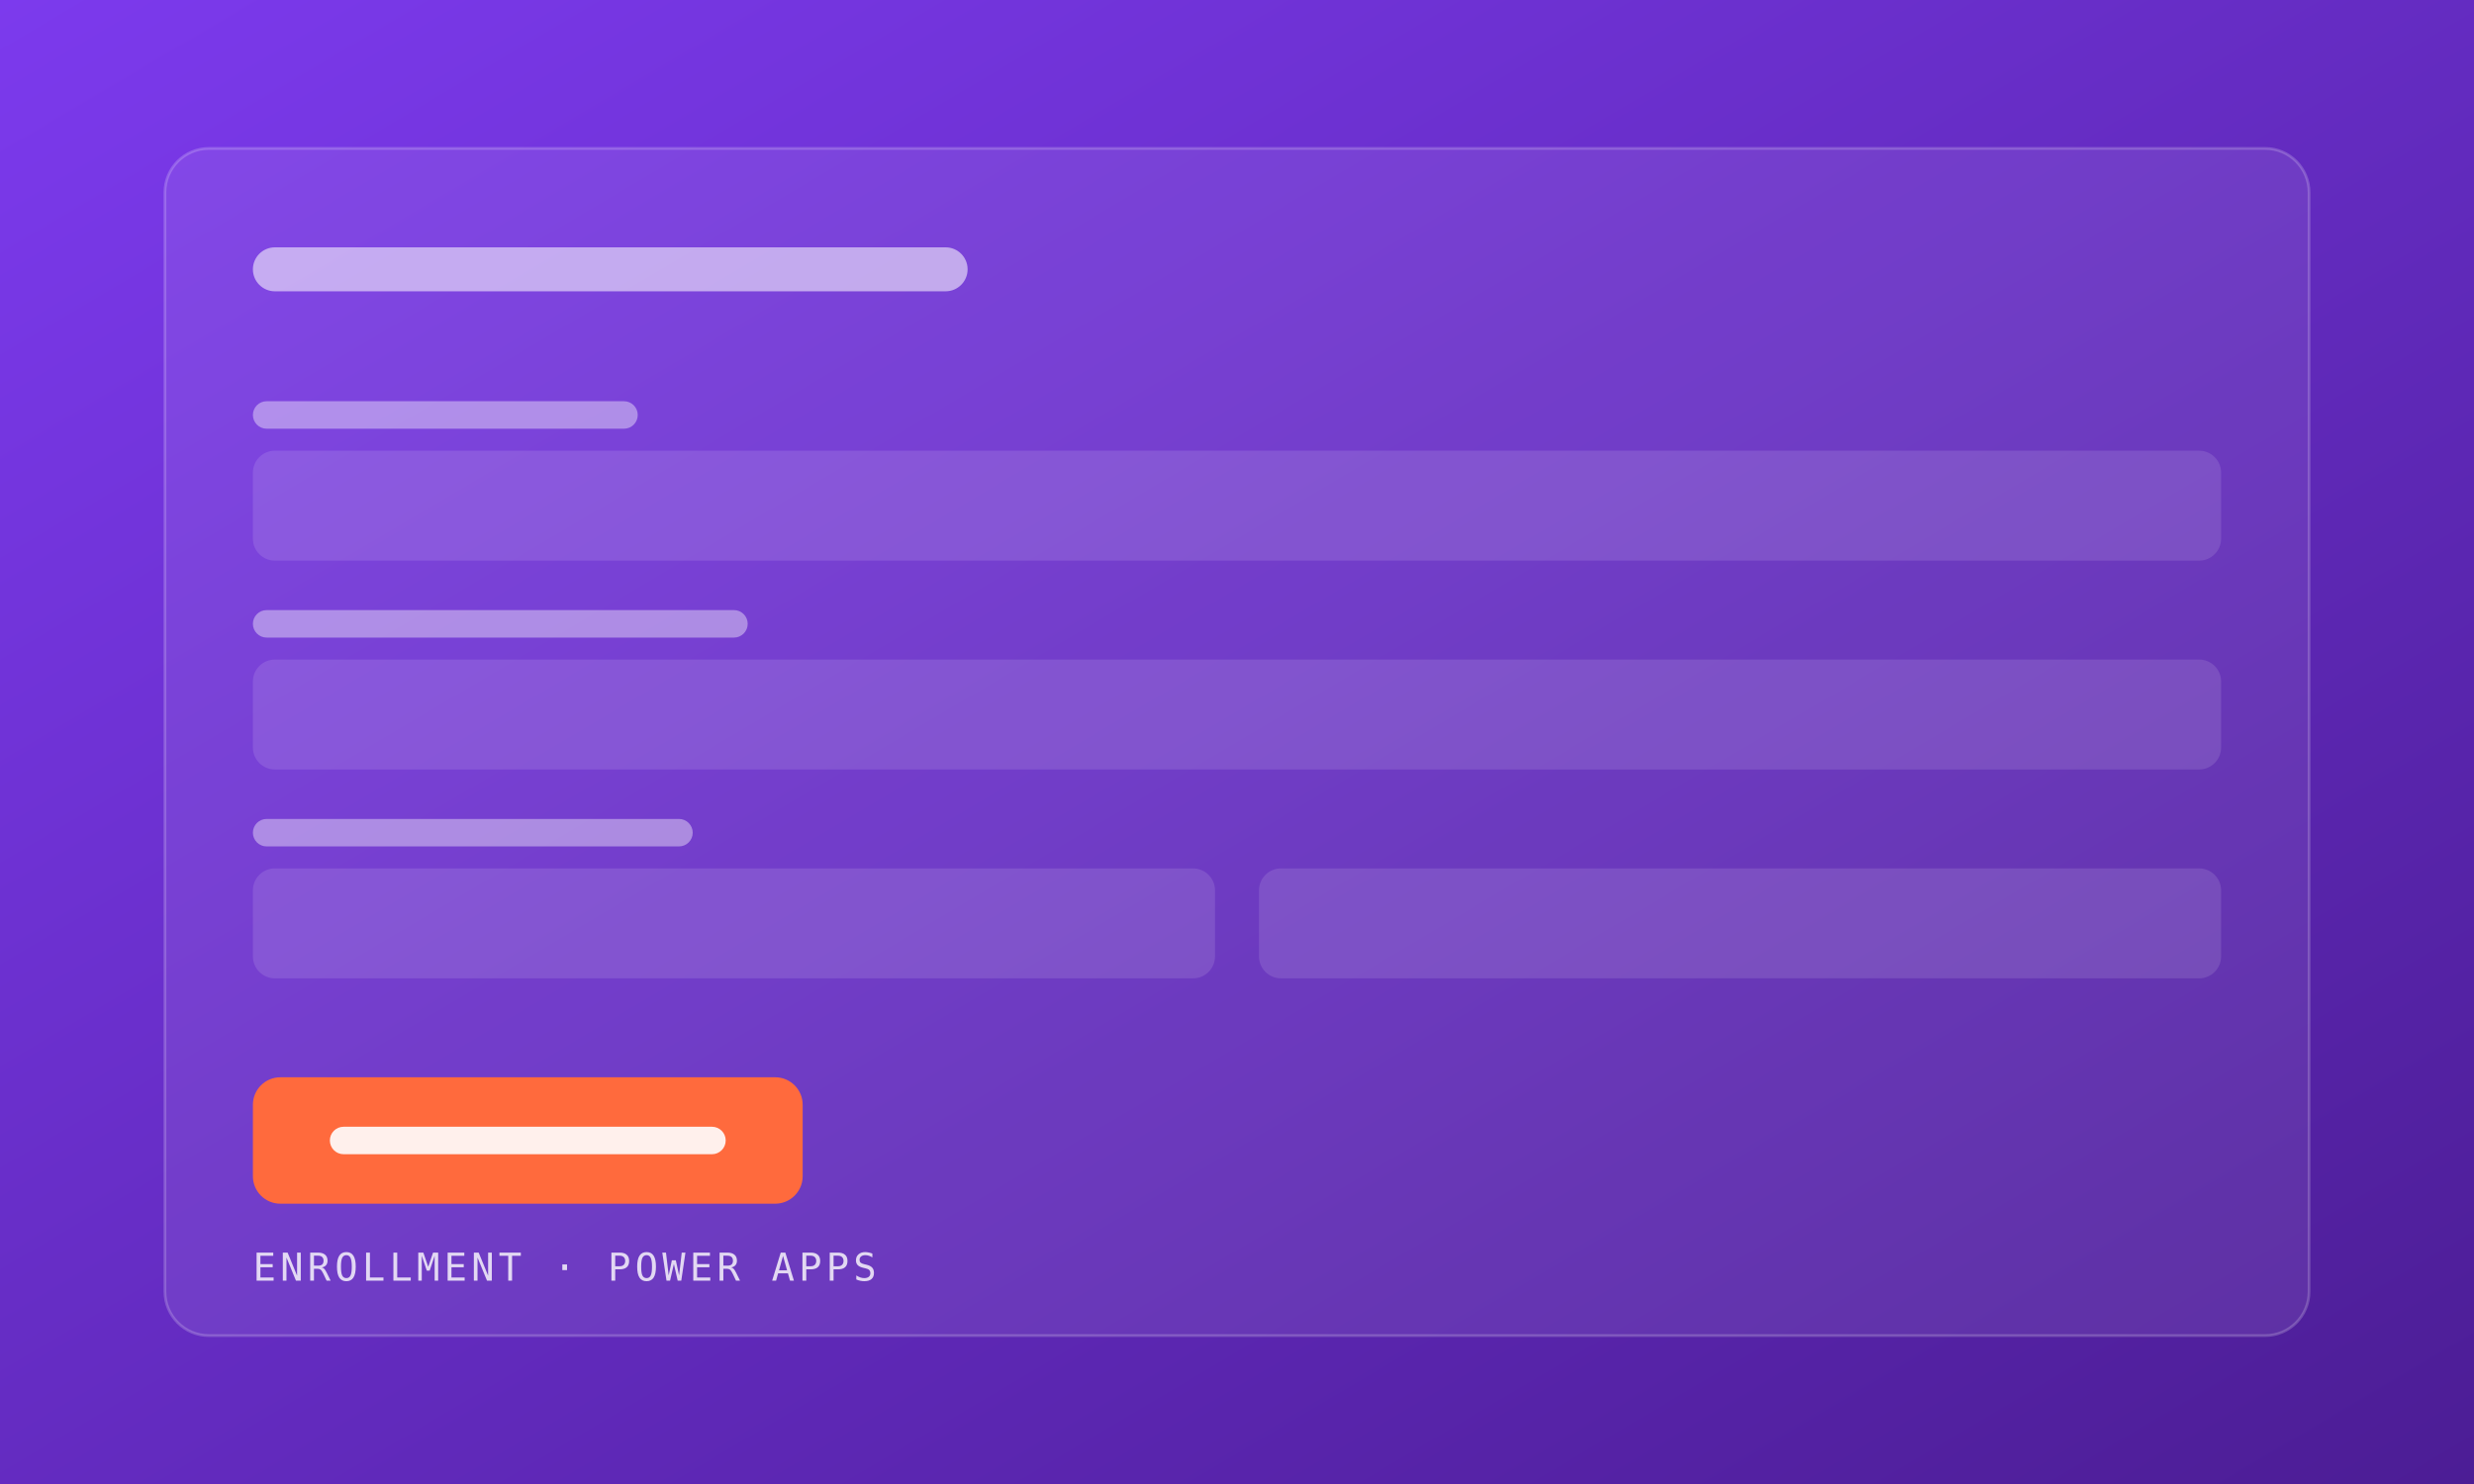
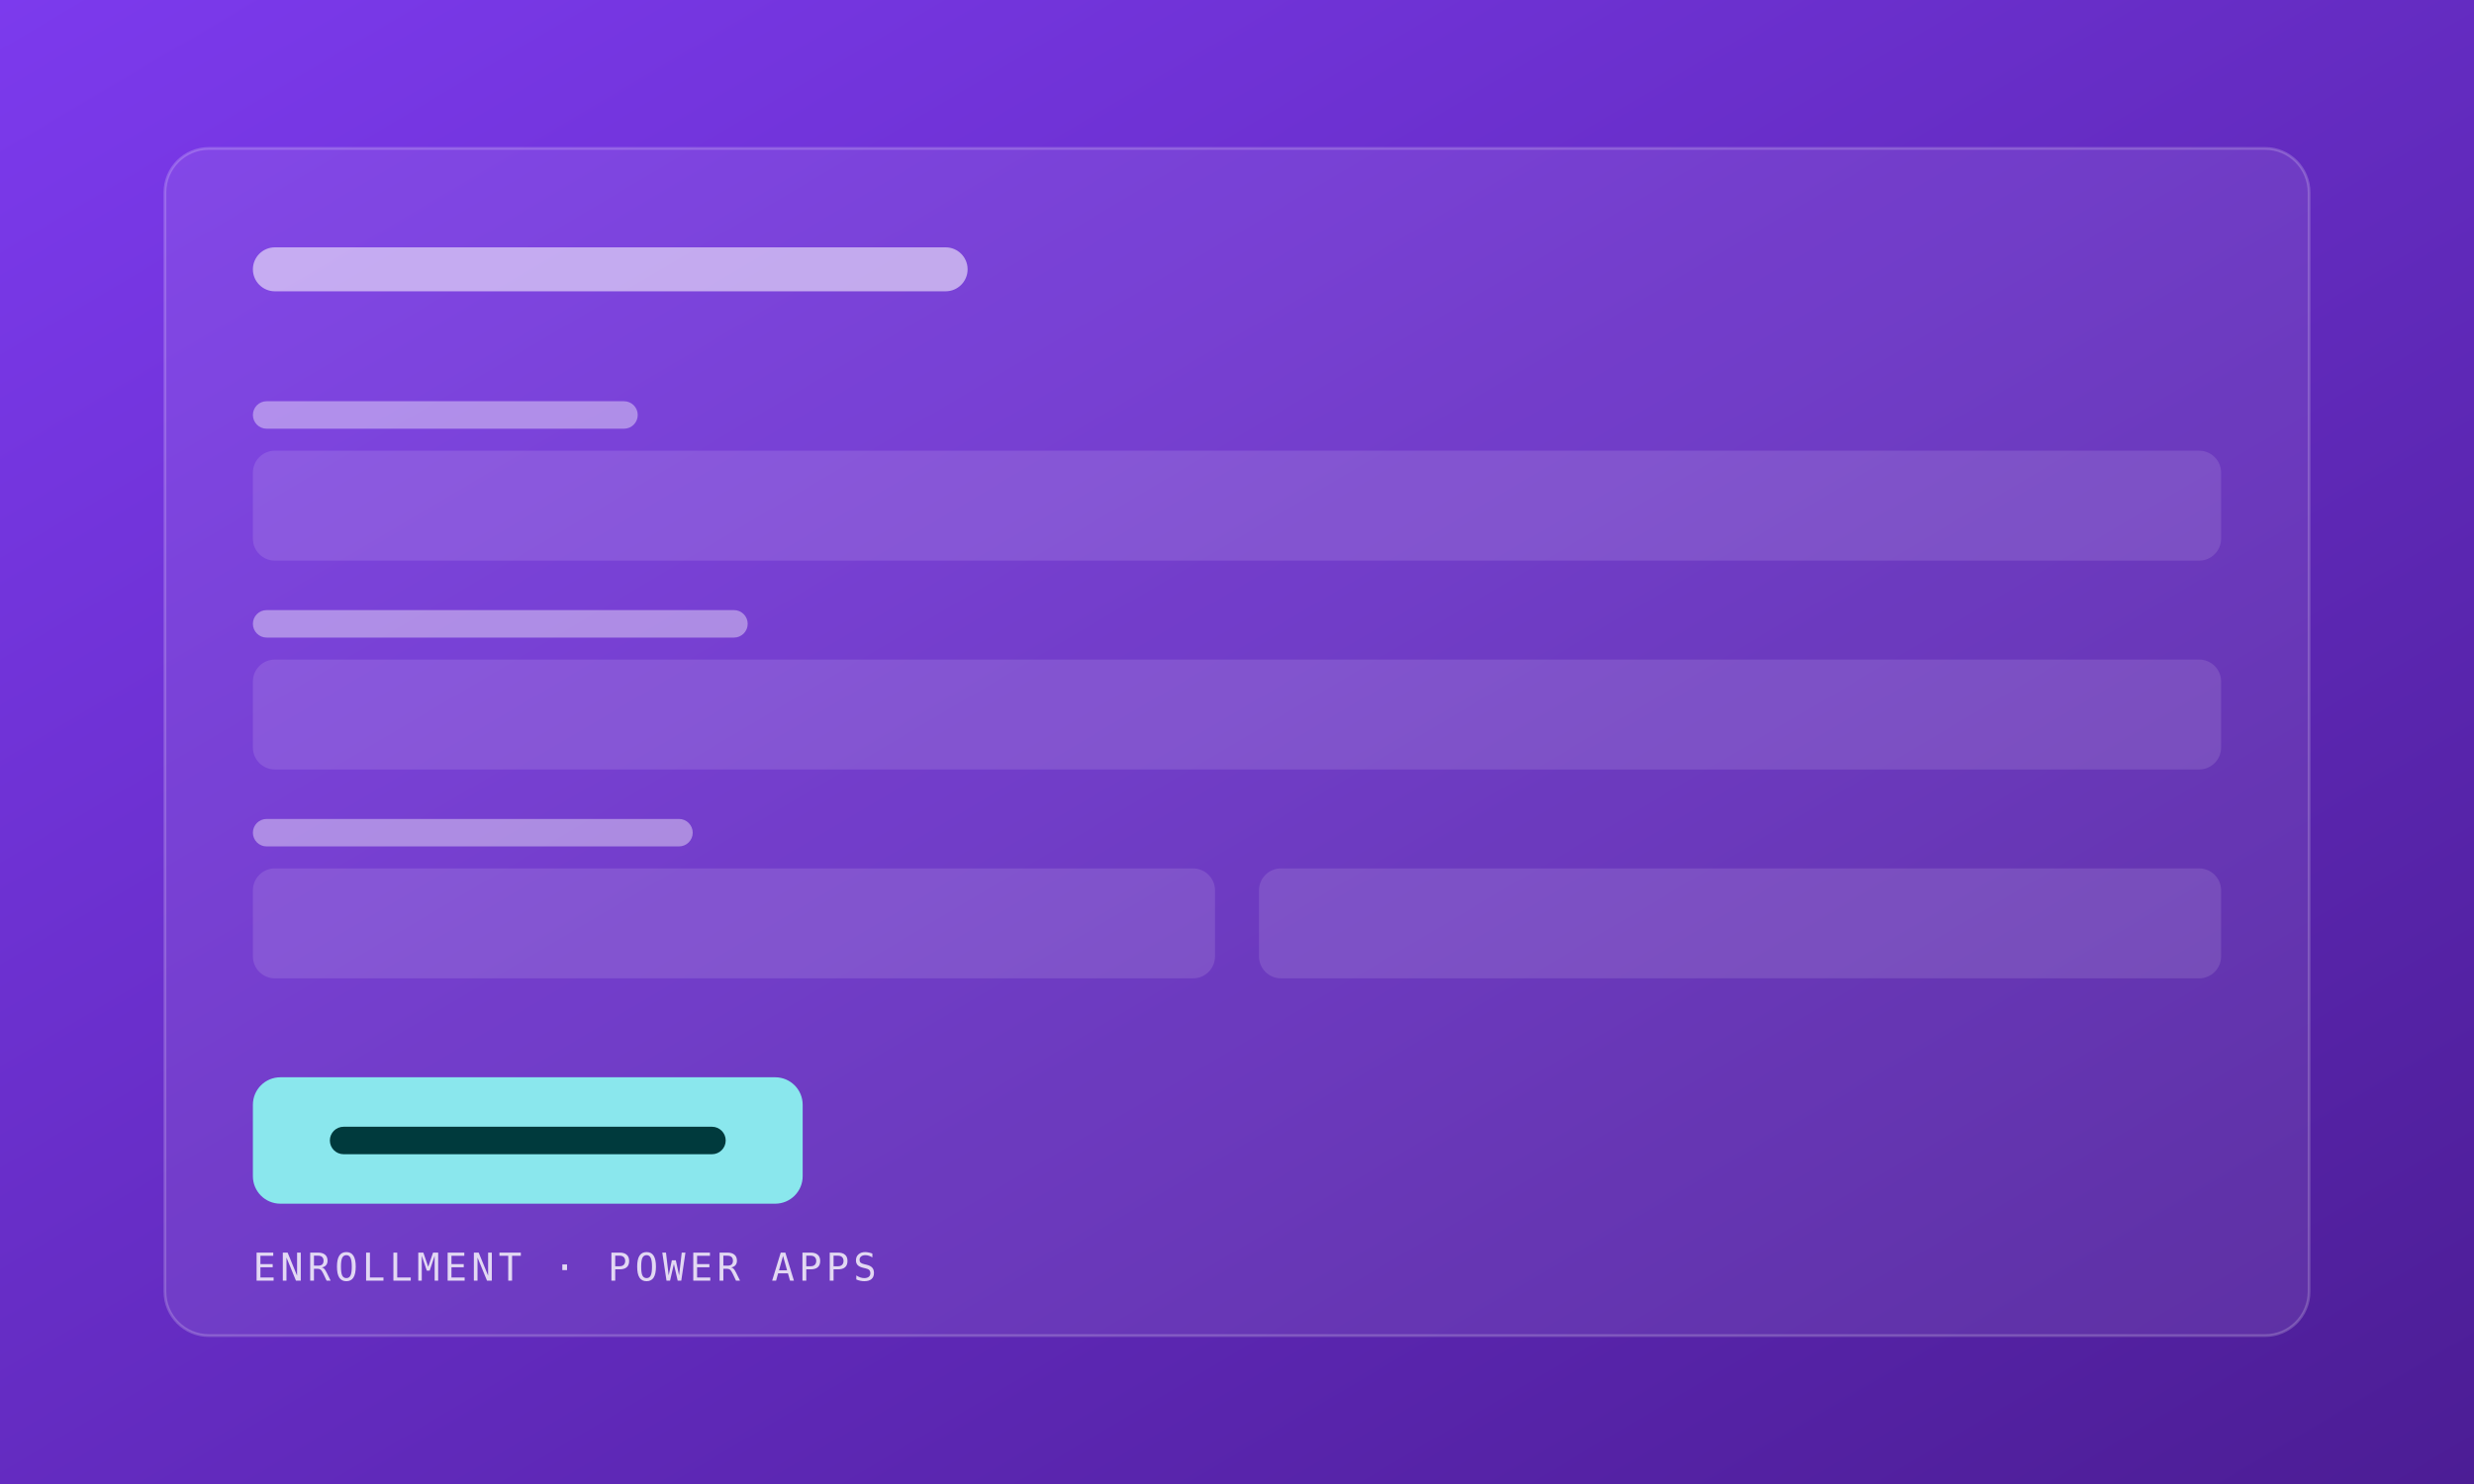
<svg xmlns="http://www.w3.org/2000/svg" width="900" height="540" viewBox="0 0 900 540" role="img" aria-label="Self Nomination — enrollment form screen">
  <defs>
    <linearGradient id="g71" x1="0" y1="0" x2="1" y2="1">
      <stop offset="0" stop-color="#7c3aed" />
      <stop offset="1" stop-color="#4c1d95" />
    </linearGradient>
  </defs>
  <rect width="900" height="540" fill="url(#g71)" />
  <rect x="60" y="54" width="780" height="432" rx="16" fill="rgba(255,255,255,0.08)" stroke="rgba(255,255,255,0.2)" />
  <rect x="92" y="90" width="260" height="16" rx="8" fill="rgba(255,255,255,0.55)" />
  <g>
    <rect x="92" y="146" width="140" height="10" rx="5" fill="rgba(255,255,255,0.4)" />
    <rect x="92" y="164" width="716" height="40" rx="8" fill="rgba(255,255,255,0.12)" />
    <rect x="92" y="222" width="180" height="10" rx="5" fill="rgba(255,255,255,0.4)" />
    <rect x="92" y="240" width="716" height="40" rx="8" fill="rgba(255,255,255,0.12)" />
    <rect x="92" y="298" width="160" height="10" rx="5" fill="rgba(255,255,255,0.4)" />
    <rect x="92" y="316" width="350" height="40" rx="8" fill="rgba(255,255,255,0.12)" />
    <rect x="458" y="316" width="350" height="40" rx="8" fill="rgba(255,255,255,0.12)" />
  </g>
-   <rect x="92" y="392" width="200" height="46" rx="10" fill="#ff6a3d" />
-   <rect x="120" y="410" width="144" height="10" rx="5" fill="rgba(255,255,255,0.9)" />
+   <rect x="92" y="392" width="200" height="46" rx="10" fill="#8ae7ed" />
+   <rect x="120" y="410" width="144" height="10" rx="5" fill="#003a3d" />
  <text x="92" y="466" font-family="ui-monospace,Consolas,monospace" font-size="14" letter-spacing="1.5" fill="rgba(255,255,255,0.8)">ENROLLMENT · POWER APPS</text>
</svg>
